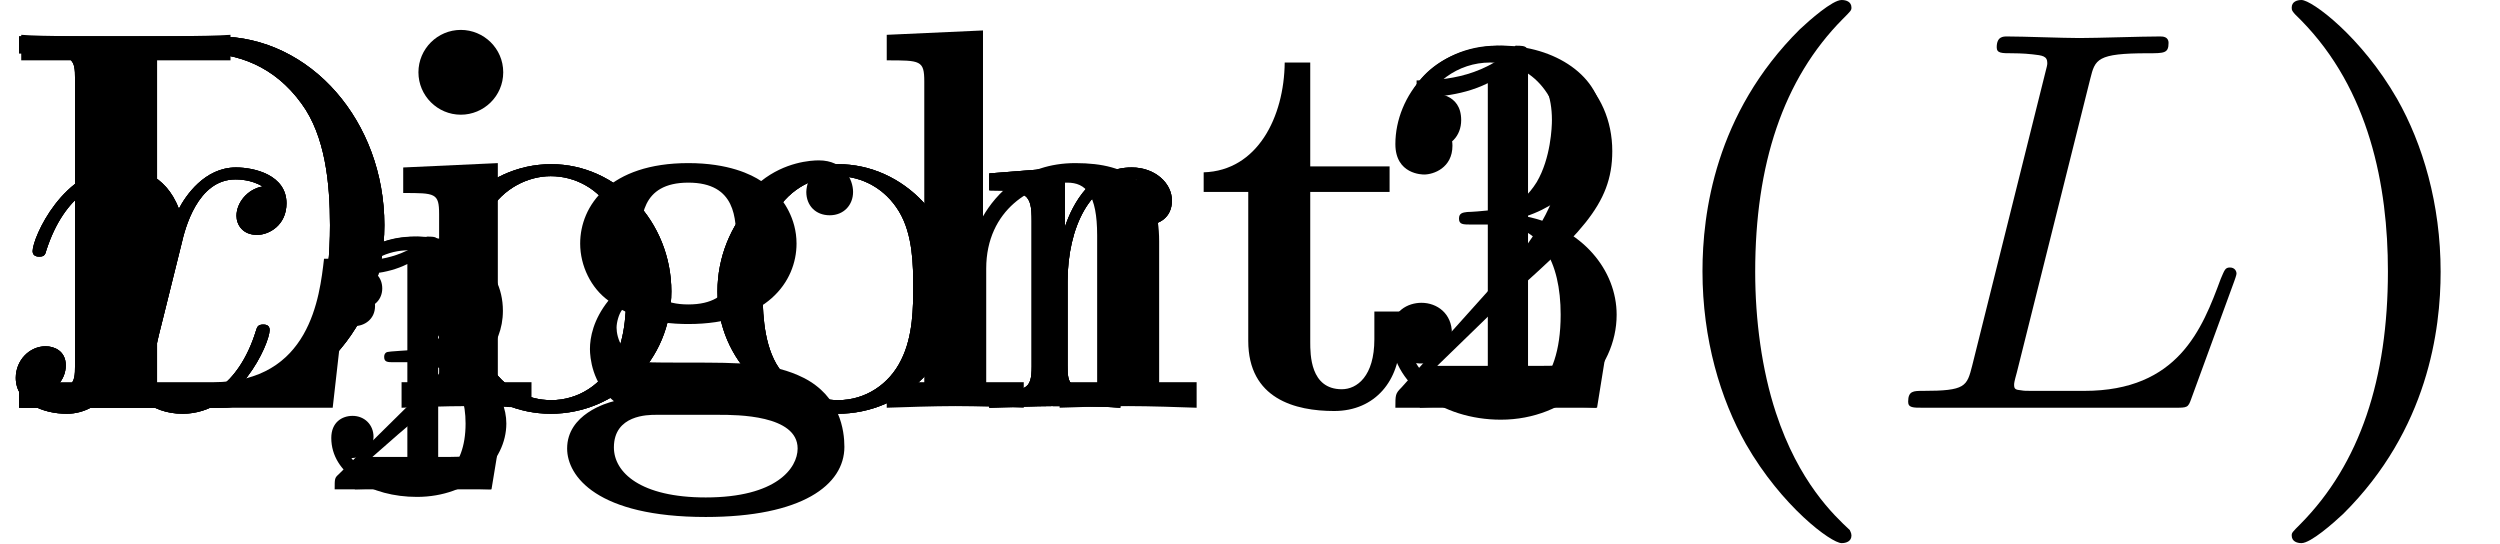
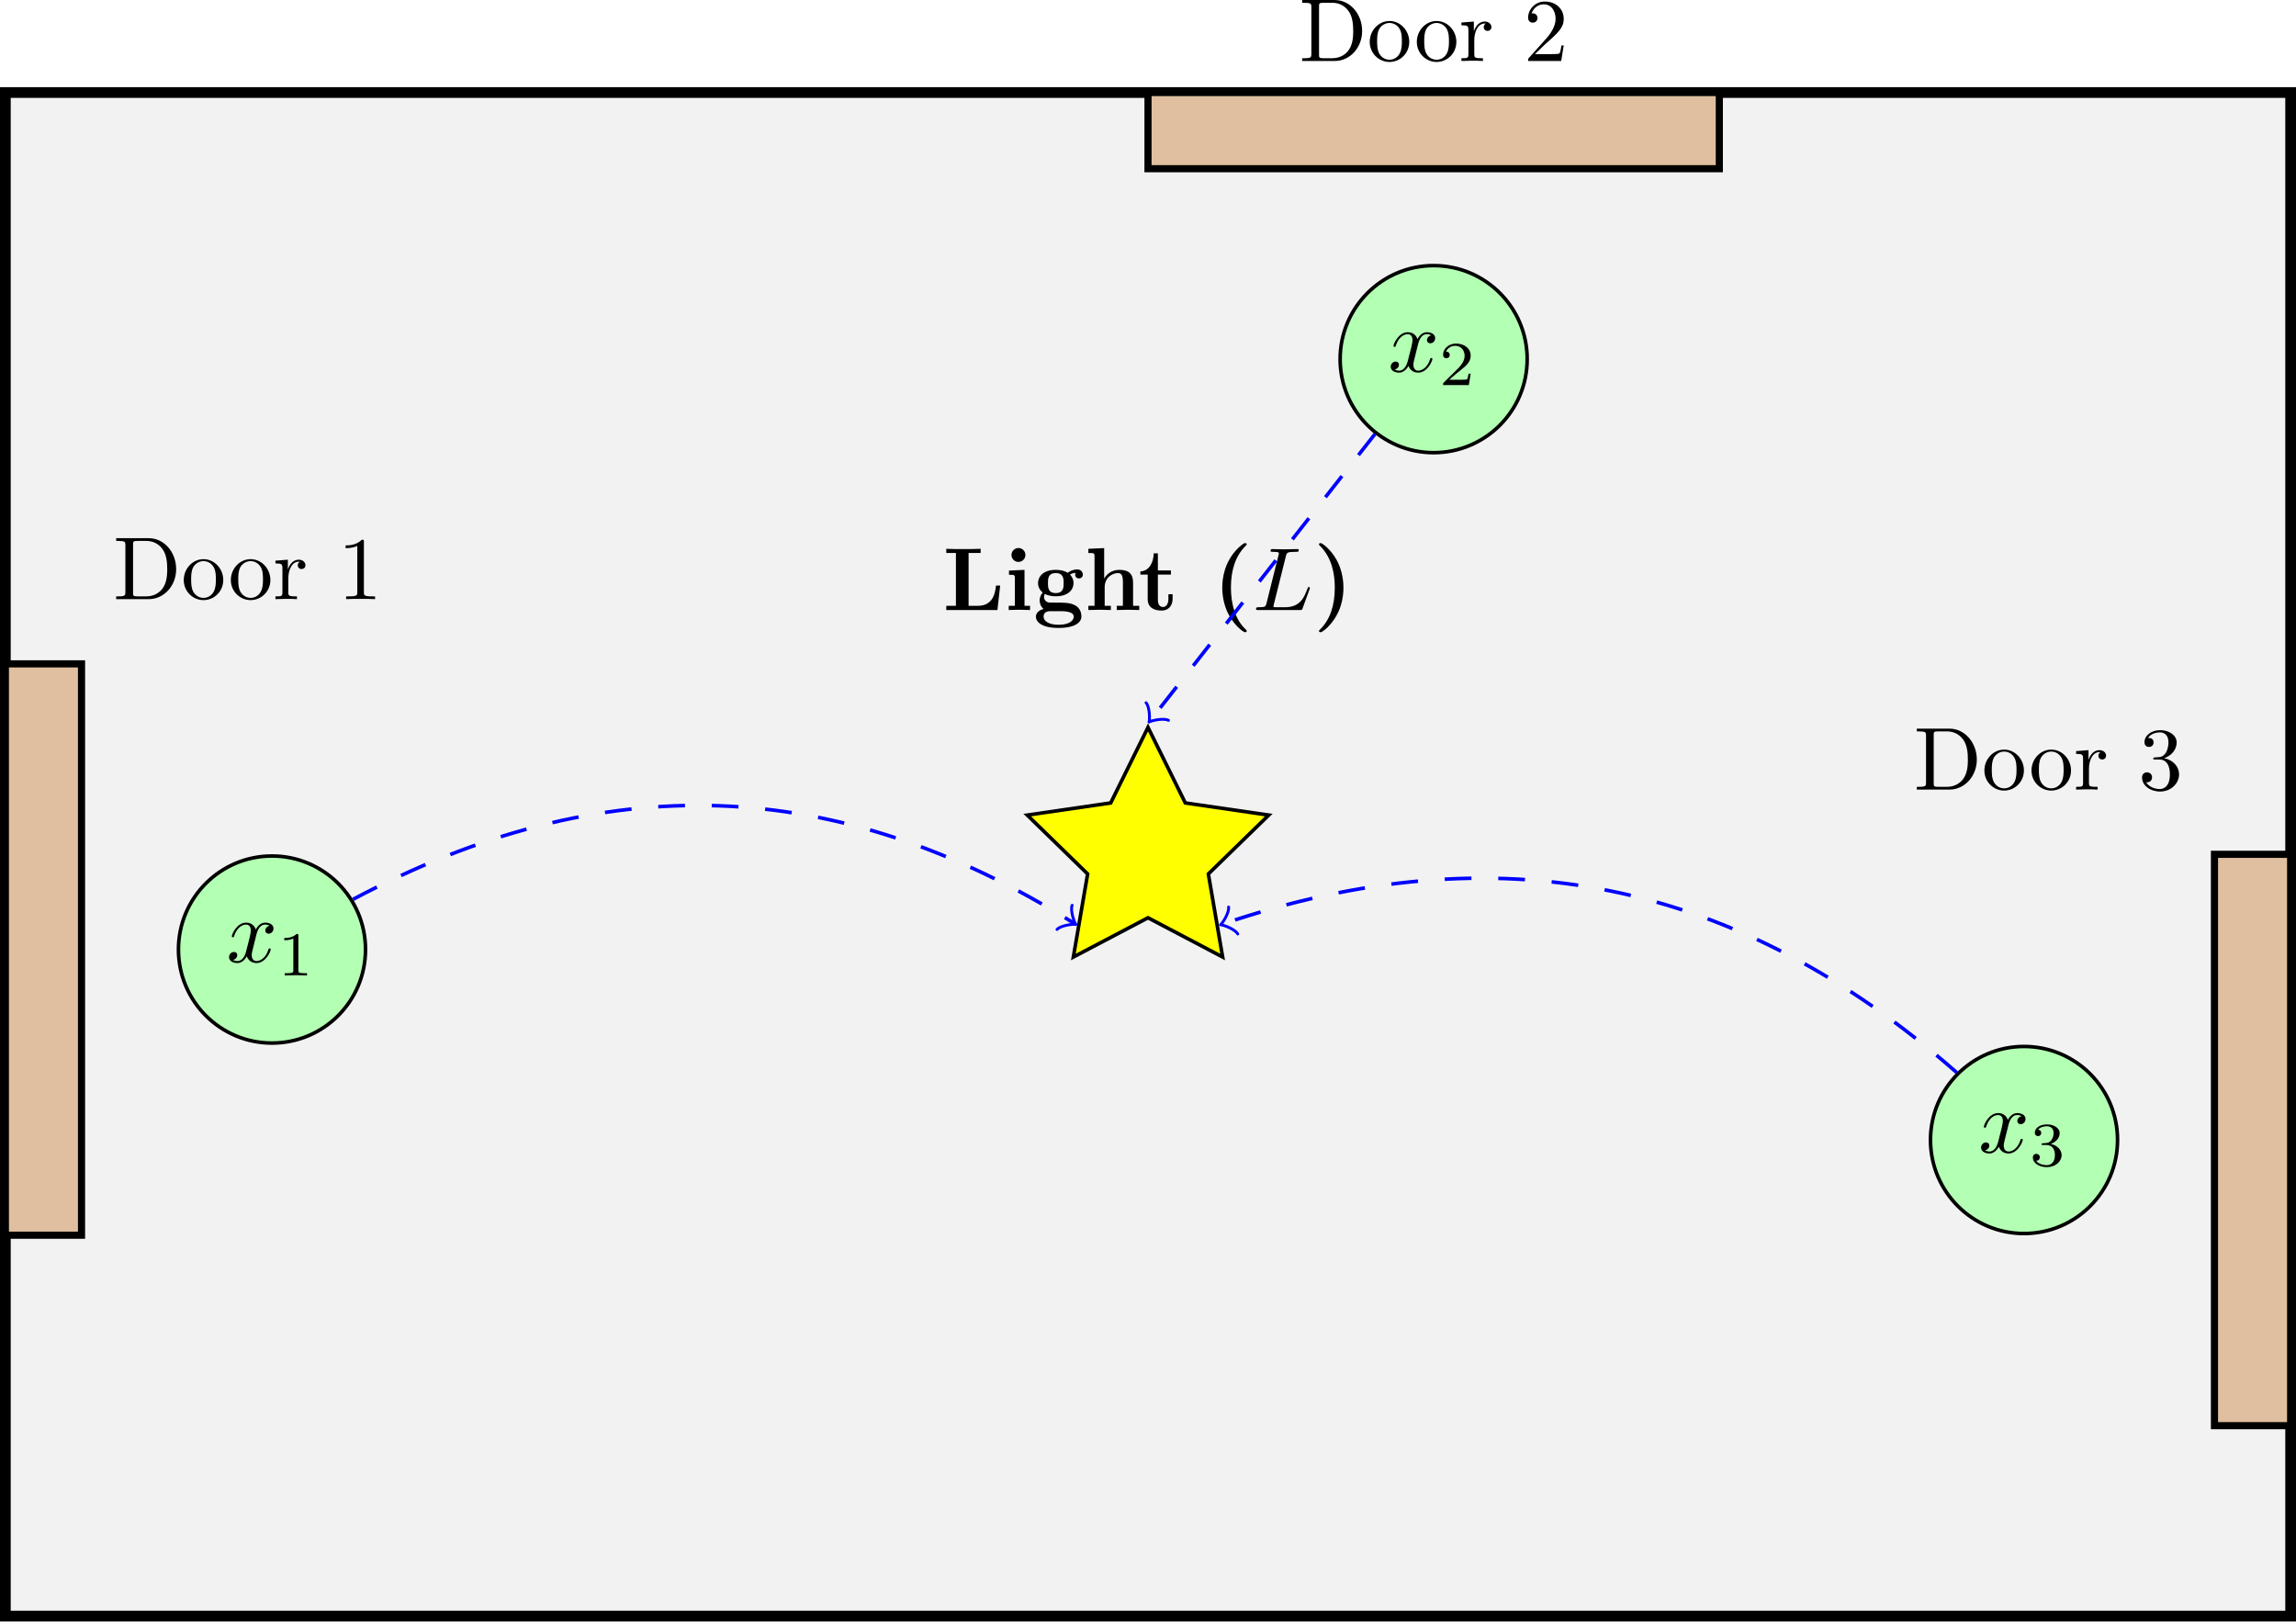
- <svg xmlns="http://www.w3.org/2000/svg" xmlns:xlink="http://www.w3.org/1999/xlink" version="1.1" width="45.814pt" height="9.963pt" viewBox="-61.44 114.217 45.814 9.963">
+ <svg xmlns="http://www.w3.org/2000/svg" xmlns:xlink="http://www.w3.org/1999/xlink" version="1.1" width="256.32pt" height="181.004pt" viewBox="-62.039 -58.719 256.32 181.004">
  <defs>
    <path id="g0-40" d="M3.776 2.242C3.487 1.973 2.839 1.365 2.421 .09C2.162-.697 2.042-1.614 2.042-2.491C2.042-4.453 2.55-6.017 3.646-7.123C3.796-7.273 3.806-7.283 3.806-7.333C3.806-7.442 3.706-7.472 3.626-7.472C3.457-7.472 3.039-7.103 2.859-6.934C1.305-5.39 1.076-3.557 1.076-2.501C1.076-1.255 1.405-.159 1.873 .667C2.531 1.813 3.437 2.481 3.626 2.481C3.706 2.481 3.806 2.451 3.806 2.341C3.806 2.291 3.776 2.252 3.776 2.242Z" />
    <path id="g0-41" d="M3.367-2.491C3.367-3.736 3.039-4.832 2.57-5.659C1.913-6.804 1.006-7.472 .817-7.472C.737-7.472 .638-7.442 .638-7.333C.638-7.283 .638-7.263 .807-7.103C2.062-5.828 2.401-4.065 2.401-2.501C2.401-.538 1.893 1.026 .797 2.132C.648 2.281 .638 2.291 .638 2.341C.638 2.451 .737 2.481 .817 2.481C.986 2.481 1.405 2.112 1.584 1.943C3.138 .399 3.367-1.435 3.367-2.491Z" />
    <path id="g0-76" d="M6.406-2.73H5.938C5.858-2.042 5.689-.468 3.905-.468H2.879V-6.366H4.224V-6.834C3.786-6.804 2.7-6.804 2.212-6.804C1.773-6.804 .767-6.804 .389-6.834V-6.366H1.465V-.468H.389V0H6.097L6.406-2.73Z" />
    <path id="g0-103" d="M2.54-1.893C1.664-1.893 1.664-2.56 1.664-3.009S1.664-4.125 2.54-4.125S3.417-3.457 3.417-3.009S3.417-1.893 2.54-1.893ZM1.325-1.793C1.783-1.554 2.291-1.534 2.54-1.534C3.975-1.534 4.523-2.311 4.523-3.009C4.523-3.477 4.274-3.806 4.125-3.965C4.423-4.125 4.633-4.144 4.742-4.154C4.722-4.105 4.702-4.015 4.702-3.955C4.702-3.706 4.872-3.527 5.131-3.527S5.559-3.716 5.559-3.955C5.559-4.184 5.39-4.533 4.932-4.533C4.782-4.533 4.314-4.503 3.875-4.154C3.696-4.274 3.278-4.483 2.54-4.483C1.106-4.483 .558-3.706 .558-3.009C.558-2.6 .757-2.192 1.076-1.963C.797-1.614 .737-1.285 .737-1.076C.737-.927 .777-.438 1.176-.12C1.046-.09 .319 .12 .319 .747C.319 1.255 .867 2.002 2.859 2.002C4.623 2.002 5.4 1.415 5.4 .717C5.4 .418 5.32-.209 4.653-.548C4.095-.827 3.497-.827 2.54-.827C2.281-.827 1.823-.827 1.773-.837C1.335-.907 1.225-1.285 1.225-1.465C1.225-1.564 1.265-1.714 1.325-1.793ZM1.943 .13H3.108C3.417 .13 4.543 .13 4.543 .747C4.543 1.106 4.154 1.644 2.859 1.644C1.664 1.644 1.176 1.186 1.176 .727C1.176 .13 1.803 .13 1.943 .13Z" />
    <path id="g0-104" d="M1.136-.468H.448V0C.727-.01 1.325-.03 1.704-.03C2.092-.03 2.68-.01 2.959 0V-.468H2.271V-2.55C2.271-3.636 3.128-4.125 3.756-4.125C4.095-4.125 4.304-3.915 4.304-3.158V-.468H3.616V0C3.895-.01 4.493-.03 4.872-.03C5.26-.03 5.848-.01 6.127 0V-.468H5.44V-3.049C5.44-4.095 4.902-4.483 3.905-4.483C2.949-4.483 2.441-3.905 2.212-3.507V-6.914L.448-6.834V-6.366C1.066-6.366 1.136-6.366 1.136-5.978V-.468Z" />
    <path id="g0-105" d="M2.232-4.483L.498-4.403V-3.935C1.086-3.935 1.156-3.935 1.156-3.547V-.468H.468V0C.777-.01 1.265-.03 1.684-.03C1.983-.03 2.491-.01 2.849 0V-.468H2.232V-4.483ZM2.331-6.147C2.331-6.585 1.973-6.924 1.554-6.924C1.126-6.924 .777-6.575 .777-6.147S1.126-5.37 1.554-5.37C1.973-5.37 2.331-5.709 2.331-6.147Z" />
    <path id="g0-116" d="M1.026-3.955V-1.225C1.026-.159 1.893 .06 2.6 .06C3.357 .06 3.806-.508 3.806-1.235V-1.763H3.337V-1.255C3.337-.578 3.019-.339 2.74-.339C2.162-.339 2.162-.976 2.162-1.205V-3.955H3.616V-4.423H2.162V-6.326H1.694C1.684-5.33 1.196-4.344 .209-4.314V-3.955H1.026Z" />
    <path id="g3-49" d="M2.336-4.435C2.336-4.624 2.322-4.631 2.127-4.631C1.681-4.191 1.046-4.184 .76-4.184V-3.933C.928-3.933 1.388-3.933 1.771-4.129V-.572C1.771-.342 1.771-.251 1.074-.251H.809V0C.934-.007 1.792-.028 2.05-.028C2.267-.028 3.145-.007 3.299 0V-.251H3.034C2.336-.251 2.336-.342 2.336-.572V-4.435Z" />
    <path id="g3-50" d="M3.522-1.269H3.285C3.264-1.116 3.194-.704 3.103-.635C3.048-.593 2.511-.593 2.413-.593H1.13C1.862-1.241 2.106-1.437 2.525-1.764C3.041-2.176 3.522-2.608 3.522-3.271C3.522-4.115 2.783-4.631 1.89-4.631C1.025-4.631 .439-4.024 .439-3.382C.439-3.027 .739-2.992 .809-2.992C.976-2.992 1.179-3.11 1.179-3.361C1.179-3.487 1.13-3.731 .767-3.731C.983-4.226 1.458-4.38 1.785-4.38C2.483-4.38 2.845-3.836 2.845-3.271C2.845-2.664 2.413-2.183 2.19-1.932L.509-.272C.439-.209 .439-.195 .439 0H3.313L3.522-1.269Z" />
    <path id="g3-51" d="M1.904-2.329C2.448-2.329 2.838-1.953 2.838-1.206C2.838-.342 2.336-.084 1.932-.084C1.653-.084 1.039-.16 .746-.572C1.074-.586 1.151-.816 1.151-.962C1.151-1.186 .983-1.346 .767-1.346C.572-1.346 .377-1.227 .377-.941C.377-.286 1.102 .139 1.946 .139C2.915 .139 3.585-.509 3.585-1.206C3.585-1.75 3.138-2.294 2.371-2.455C3.103-2.72 3.368-3.243 3.368-3.668C3.368-4.219 2.734-4.631 1.96-4.631S.593-4.254 .593-3.696C.593-3.459 .746-3.327 .955-3.327C1.172-3.327 1.311-3.487 1.311-3.682C1.311-3.884 1.172-4.031 .955-4.045C1.2-4.352 1.681-4.428 1.939-4.428C2.253-4.428 2.692-4.275 2.692-3.668C2.692-3.375 2.594-3.055 2.413-2.838C2.183-2.573 1.988-2.559 1.639-2.538C1.465-2.525 1.451-2.525 1.416-2.518C1.402-2.518 1.346-2.504 1.346-2.427C1.346-2.329 1.409-2.329 1.527-2.329H1.904Z" />
    <path id="g1-76" d="M3.726-6.027C3.816-6.386 3.846-6.496 4.782-6.496C5.081-6.496 5.161-6.496 5.161-6.685C5.161-6.804 5.051-6.804 5.001-6.804C4.672-6.804 3.856-6.775 3.527-6.775C3.228-6.775 2.501-6.804 2.202-6.804C2.132-6.804 2.012-6.804 2.012-6.605C2.012-6.496 2.102-6.496 2.291-6.496C2.311-6.496 2.501-6.496 2.67-6.476C2.849-6.456 2.939-6.446 2.939-6.316C2.939-6.276 2.929-6.247 2.899-6.127L1.564-.777C1.465-.389 1.445-.309 .658-.309C.488-.309 .389-.309 .389-.11C.389 0 .478 0 .658 0H5.27C5.509 0 5.519 0 5.579-.169L6.366-2.321C6.406-2.431 6.406-2.451 6.406-2.461C6.406-2.501 6.376-2.57 6.286-2.57S6.187-2.521 6.117-2.361C5.778-1.445 5.34-.309 3.616-.309H2.68C2.54-.309 2.521-.309 2.461-.319C2.361-.329 2.331-.339 2.331-.418C2.331-.448 2.331-.468 2.381-.648L3.726-6.027Z" />
    <path id="g1-120" d="M3.328-3.009C3.387-3.268 3.616-4.184 4.314-4.184C4.364-4.184 4.603-4.184 4.812-4.055C4.533-4.005 4.334-3.756 4.334-3.517C4.334-3.357 4.443-3.168 4.712-3.168C4.932-3.168 5.25-3.347 5.25-3.746C5.25-4.264 4.663-4.403 4.324-4.403C3.746-4.403 3.397-3.875 3.278-3.646C3.029-4.304 2.491-4.403 2.202-4.403C1.166-4.403 .598-3.118 .598-2.869C.598-2.77 .697-2.77 .717-2.77C.797-2.77 .827-2.79 .847-2.879C1.186-3.935 1.843-4.184 2.182-4.184C2.371-4.184 2.72-4.095 2.72-3.517C2.72-3.208 2.55-2.54 2.182-1.146C2.022-.528 1.674-.11 1.235-.11C1.176-.11 .946-.11 .737-.239C.986-.289 1.205-.498 1.205-.777C1.205-1.046 .986-1.126 .837-1.126C.538-1.126 .289-.867 .289-.548C.289-.09 .787 .11 1.225 .11C1.883 .11 2.242-.588 2.271-.648C2.391-.279 2.75 .11 3.347 .11C4.374 .11 4.941-1.176 4.941-1.425C4.941-1.524 4.852-1.524 4.822-1.524C4.732-1.524 4.712-1.484 4.692-1.415C4.364-.349 3.686-.11 3.367-.11C2.979-.11 2.819-.428 2.819-.767C2.819-.986 2.879-1.205 2.989-1.644L3.328-3.009Z" />
    <path id="g2-49" d="M2.929-6.376C2.929-6.615 2.929-6.635 2.7-6.635C2.082-5.998 1.205-5.998 .887-5.998V-5.689C1.086-5.689 1.674-5.689 2.192-5.948V-.787C2.192-.428 2.162-.309 1.265-.309H.946V0C1.295-.03 2.162-.03 2.56-.03S3.826-.03 4.174 0V-.309H3.856C2.959-.309 2.929-.418 2.929-.787V-6.376Z" />
    <path id="g2-50" d="M1.265-.767L2.321-1.793C3.875-3.168 4.473-3.706 4.473-4.702C4.473-5.838 3.577-6.635 2.361-6.635C1.235-6.635 .498-5.719 .498-4.832C.498-4.274 .996-4.274 1.026-4.274C1.196-4.274 1.544-4.394 1.544-4.802C1.544-5.061 1.365-5.32 1.016-5.32C.936-5.32 .917-5.32 .887-5.31C1.116-5.958 1.654-6.326 2.232-6.326C3.138-6.326 3.567-5.519 3.567-4.702C3.567-3.905 3.068-3.118 2.521-2.501L.608-.369C.498-.259 .498-.239 .498 0H4.194L4.473-1.733H4.224C4.174-1.435 4.105-.996 4.005-.847C3.935-.767 3.278-.767 3.059-.767H1.265Z" />
    <path id="g2-51" d="M2.889-3.507C3.706-3.776 4.284-4.473 4.284-5.26C4.284-6.077 3.407-6.635 2.451-6.635C1.445-6.635 .687-6.037 .687-5.28C.687-4.951 .907-4.762 1.196-4.762C1.504-4.762 1.704-4.981 1.704-5.27C1.704-5.768 1.235-5.768 1.086-5.768C1.395-6.257 2.052-6.386 2.411-6.386C2.819-6.386 3.367-6.167 3.367-5.27C3.367-5.151 3.347-4.573 3.088-4.134C2.79-3.656 2.451-3.626 2.202-3.616C2.122-3.606 1.883-3.587 1.813-3.587C1.733-3.577 1.664-3.567 1.664-3.467C1.664-3.357 1.733-3.357 1.903-3.357H2.341C3.158-3.357 3.527-2.68 3.527-1.704C3.527-.349 2.839-.06 2.401-.06C1.973-.06 1.225-.229 .877-.817C1.225-.767 1.534-.986 1.534-1.365C1.534-1.724 1.265-1.923 .976-1.923C.737-1.923 .418-1.783 .418-1.345C.418-.438 1.345 .219 2.431 .219C3.646 .219 4.553-.687 4.553-1.704C4.553-2.521 3.925-3.298 2.889-3.507Z" />
    <path id="g2-68" d="M.349-6.804V-6.496H.588C1.355-6.496 1.375-6.386 1.375-6.027V-.777C1.375-.418 1.355-.309 .588-.309H.349V0H3.995C5.669 0 7.044-1.474 7.044-3.347C7.044-5.24 5.699-6.804 3.995-6.804H.349ZM2.72-.309C2.252-.309 2.232-.379 2.232-.707V-6.097C2.232-6.426 2.252-6.496 2.72-6.496H3.716C4.334-6.496 5.021-6.276 5.529-5.569C5.958-4.981 6.047-4.125 6.047-3.347C6.047-2.242 5.858-1.644 5.499-1.156C5.3-.887 4.732-.309 3.726-.309H2.72Z" />
    <path id="g2-111" d="M4.692-2.132C4.692-3.407 3.696-4.463 2.491-4.463C1.245-4.463 .279-3.377 .279-2.132C.279-.847 1.315 .11 2.481 .11C3.686 .11 4.692-.867 4.692-2.132ZM2.491-.139C2.062-.139 1.624-.349 1.355-.807C1.106-1.245 1.106-1.853 1.106-2.212C1.106-2.6 1.106-3.138 1.345-3.577C1.614-4.035 2.082-4.244 2.481-4.244C2.919-4.244 3.347-4.025 3.606-3.597S3.866-2.59 3.866-2.212C3.866-1.853 3.866-1.315 3.646-.877C3.427-.428 2.989-.139 2.491-.139Z" />
    <path id="g2-114" d="M1.664-3.308V-4.403L.279-4.294V-3.985C.976-3.985 1.056-3.915 1.056-3.427V-.757C1.056-.309 .946-.309 .279-.309V0C.667-.01 1.136-.03 1.415-.03C1.813-.03 2.281-.03 2.68 0V-.309H2.471C1.733-.309 1.714-.418 1.714-.777V-2.311C1.714-3.298 2.132-4.184 2.889-4.184C2.959-4.184 2.979-4.184 2.999-4.174C2.969-4.164 2.77-4.045 2.77-3.786C2.77-3.507 2.979-3.357 3.198-3.357C3.377-3.357 3.626-3.477 3.626-3.796S3.318-4.403 2.889-4.403C2.162-4.403 1.803-3.736 1.664-3.308Z" />
  </defs>
  <g id="page1">
-     <use x="-61.44" y="121.689" xlink:href="#g2-68" />
-     <use x="-53.829" y="121.689" xlink:href="#g2-111" />
-     <use x="-48.571" y="121.689" xlink:href="#g2-111" />
-     <use x="-43.59" y="121.689" xlink:href="#g2-114" />
-     <use x="-36.367" y="121.689" xlink:href="#g2-49" />
-     <use x="-61.44" y="121.689" xlink:href="#g1-120" />
-     <use x="-55.746" y="123.184" xlink:href="#g3-49" />
-     <use x="-61.44" y="121.689" xlink:href="#g2-68" />
-     <use x="-53.829" y="121.689" xlink:href="#g2-111" />
-     <use x="-48.571" y="121.689" xlink:href="#g2-111" />
-     <use x="-43.59" y="121.689" xlink:href="#g2-114" />
-     <use x="-36.367" y="121.689" xlink:href="#g2-50" />
-     <use x="-61.44" y="121.689" xlink:href="#g1-120" />
-     <use x="-55.746" y="123.184" xlink:href="#g3-50" />
-     <use x="-61.44" y="121.689" xlink:href="#g2-68" />
-     <use x="-53.829" y="121.689" xlink:href="#g2-111" />
-     <use x="-48.571" y="121.689" xlink:href="#g2-111" />
-     <use x="-43.59" y="121.689" xlink:href="#g2-114" />
-     <use x="-36.367" y="121.689" xlink:href="#g2-51" />
-     <use x="-61.44" y="121.689" xlink:href="#g1-120" />
-     <use x="-55.746" y="123.184" xlink:href="#g3-51" />
-     <use x="-61.44" y="121.689" xlink:href="#g0-76" />
-     <use x="-54.549" y="121.689" xlink:href="#g0-105" />
-     <use x="-51.366" y="121.689" xlink:href="#g0-103" />
-     <use x="-45.638" y="121.689" xlink:href="#g0-104" />
-     <use x="-39.591" y="121.689" xlink:href="#g0-116" />
-     <use x="-31.317" y="121.689" xlink:href="#g0-40" />
-     <use x="-26.861" y="121.689" xlink:href="#g1-76" />
-     <use x="-20.081" y="121.689" xlink:href="#g0-41" />
+     <path d="M-61.441 121.687V-48.391H193.683V121.687Z" fill="#f2f2f2" />
+     <path d="M-61.441 121.687V-48.391H193.683V121.687Z" stroke="#000" fill="none" stroke-width="1.196" stroke-miterlimit="10" />
+     <path d="M-61.441 79.168V15.387H-52.938V79.168Z" fill="#dfbf9f" />
+     <path d="M-61.441 79.168V15.387H-52.938V79.168Z" stroke="#000" fill="none" stroke-width=".797" stroke-miterlimit="10" />
+     <g transform="matrix(1 0 0 1 12.0237 -113.5266)">
+       <use x="-61.44" y="121.689" xlink:href="#g2-68" />
+       <use x="-53.829" y="121.689" xlink:href="#g2-111" />
+       <use x="-48.571" y="121.689" xlink:href="#g2-111" />
+       <use x="-43.59" y="121.689" xlink:href="#g2-114" />
+       <use x="-36.367" y="121.689" xlink:href="#g2-49" />
+     </g>
+     <path d="M-21.234 47.277C-21.234 41.512-25.91 36.836-31.676 36.836S-42.117 41.512-42.117 47.277C-42.117 53.047-37.441 57.719-31.676 57.719S-21.234 53.047-21.234 47.277Z" fill="#b3ffb3" />
+     <path d="M-21.234 47.277C-21.234 41.512-25.91 36.836-31.676 36.836S-42.117 41.512-42.117 47.277C-42.117 53.047-37.441 57.719-31.676 57.719S-21.234 53.047-21.234 47.277Z" stroke="#000" fill="none" stroke-width=".399" stroke-miterlimit="10" />
+     <g transform="matrix(1 0 0 1 24.6823 -73.0128)">
+       <use x="-61.44" y="121.689" xlink:href="#g1-120" />
+       <use x="-55.746" y="123.184" xlink:href="#g3-49" />
+     </g>
+     <path d="M66.121-48.391V-39.887H129.902V-48.391Z" fill="#dfbf9f" />
+     <path d="M66.121-48.391V-39.887H129.902V-48.391Z" stroke="#000" fill="none" stroke-width=".797" stroke-miterlimit="10" />
+     <g transform="matrix(1 0 0 1 144.4236 -173.6007)">
+       <use x="-61.44" y="121.689" xlink:href="#g2-68" />
+       <use x="-53.829" y="121.689" xlink:href="#g2-111" />
+       <use x="-48.571" y="121.689" xlink:href="#g2-111" />
+       <use x="-43.59" y="121.689" xlink:href="#g2-114" />
+       <use x="-36.367" y="121.689" xlink:href="#g2-50" />
+     </g>
+     <path d="M108.453-18.629C108.453-24.395 103.777-29.07 98.011-29.07C92.246-29.07 87.57-24.395 87.57-18.629C87.57-12.859 92.246-8.187 98.011-8.187C103.777-8.187 108.453-12.859 108.453-18.629Z" fill="#b3ffb3" />
+     <path d="M108.453-18.629C108.453-24.395 103.777-29.07 98.011-29.07C92.246-29.07 87.57-24.395 87.57-18.629C87.57-12.859 92.246-8.187 98.011-8.187C103.777-8.187 108.453-12.859 108.453-18.629Z" stroke="#000" fill="none" stroke-width=".399" stroke-miterlimit="10" />
+     <g transform="matrix(1 0 0 1 154.3691 -138.9193)">
+       <use x="-61.44" y="121.689" xlink:href="#g1-120" />
+       <use x="-55.746" y="123.184" xlink:href="#g3-50" />
+     </g>
+     <path d="M193.683 100.43V36.648H185.179V100.43Z" fill="#dfbf9f" />
+     <path d="M193.683 100.43V36.648H185.179V100.43Z" stroke="#000" fill="none" stroke-width=".797" stroke-miterlimit="10" />
+     <g transform="matrix(1 0 0 1 213.0436 -92.2665)">
+       <use x="-61.44" y="121.689" xlink:href="#g2-68" />
+       <use x="-53.829" y="121.689" xlink:href="#g2-111" />
+       <use x="-48.571" y="121.689" xlink:href="#g2-111" />
+       <use x="-43.59" y="121.689" xlink:href="#g2-114" />
+       <use x="-36.367" y="121.689" xlink:href="#g2-51" />
+     </g>
+     <path d="M174.359 68.539C174.359 62.773 169.683 58.098 163.918 58.098C158.152 58.098 153.476 62.773 153.476 68.539C153.476 74.305 158.152 78.981 163.918 78.981C169.683 78.981 174.359 74.305 174.359 68.539Z" fill="#b3ffb3" />
+     <path d="M174.359 68.539C174.359 62.773 169.683 58.098 163.918 58.098C158.152 58.098 153.476 62.773 153.476 68.539C153.476 74.305 158.152 78.981 163.918 78.981C169.683 78.981 174.359 74.305 174.359 68.539Z" stroke="#000" fill="none" stroke-width=".399" stroke-miterlimit="10" />
+     <g transform="matrix(1 0 0 1 220.2756 -51.7527)">
+       <use x="-61.44" y="121.689" xlink:href="#g1-120" />
+       <use x="-55.746" y="123.184" xlink:href="#g3-51" />
+     </g>
+     <path d="M66.121 22.477L61.957 30.914L52.64 32.27L59.382 38.84L57.789 48.113L66.121 43.734L74.453 48.113L72.859 38.84L79.601 32.27L70.285 30.914Z" fill="#ff0" />
+     <path d="M66.121 22.477L61.957 30.914L52.64 32.27L59.382 38.84L57.789 48.113L66.121 43.734L74.453 48.113L72.859 38.84L79.601 32.27L70.285 30.914Z" stroke="#000" fill="none" stroke-width=".399" stroke-miterlimit="10" />
+     <g transform="matrix(1 0 0 1 104.6533 -112.311)">
+       <use x="-61.44" y="121.689" xlink:href="#g0-76" />
+       <use x="-54.549" y="121.689" xlink:href="#g0-105" />
+       <use x="-51.366" y="121.689" xlink:href="#g0-103" />
+       <use x="-45.638" y="121.689" xlink:href="#g0-104" />
+       <use x="-39.591" y="121.689" xlink:href="#g0-116" />
+       <use x="-31.317" y="121.689" xlink:href="#g0-40" />
+       <use x="-26.861" y="121.689" xlink:href="#g1-76" />
+       <use x="-20.081" y="121.689" xlink:href="#g0-41" />
+     </g>
+     <path d="M-22.621 41.672C5.332 26.84 31.387 27.773 57.82 44.32" stroke="#00f" fill="none" stroke-width=".399" stroke-miterlimit="10" stroke-dasharray="2.989 2.989" />
+     <path d="M57.652 42.336C57.422 42.895 57.875 44.238 58.074 44.48C57.77 44.406 56.363 44.586 55.961 45.039" stroke="#00f" fill="none" stroke-width=".319" stroke-miterlimit="10" stroke-linecap="round" stroke-linejoin="round" />
+     <path d="M91.464-10.273L66.418 21.652" stroke="#00f" fill="none" stroke-width=".399" stroke-miterlimit="10" stroke-dasharray="2.989 2.989" />
+     <path d="M68.41 21.695C67.879 21.406 66.496 21.715 66.234 21.887C66.34 21.59 66.312 20.176 65.902 19.727" stroke="#00f" fill="none" stroke-width=".319" stroke-miterlimit="10" stroke-linecap="round" stroke-linejoin="round" />
+     <path d="M156.414 61.016C131.808 39.402 105.082 34.062 74.496 44.418" stroke="#00f" fill="none" stroke-width=".399" stroke-miterlimit="10" stroke-dasharray="2.989 2.989" />
+     <path d="M76.141 45.543C75.855 45.012 74.531 44.512 74.215 44.516C74.465 44.324 75.215 43.125 75.117 42.527" stroke="#00f" fill="none" stroke-width=".319" stroke-miterlimit="10" stroke-linecap="round" stroke-linejoin="round" />
  </g>
</svg>
